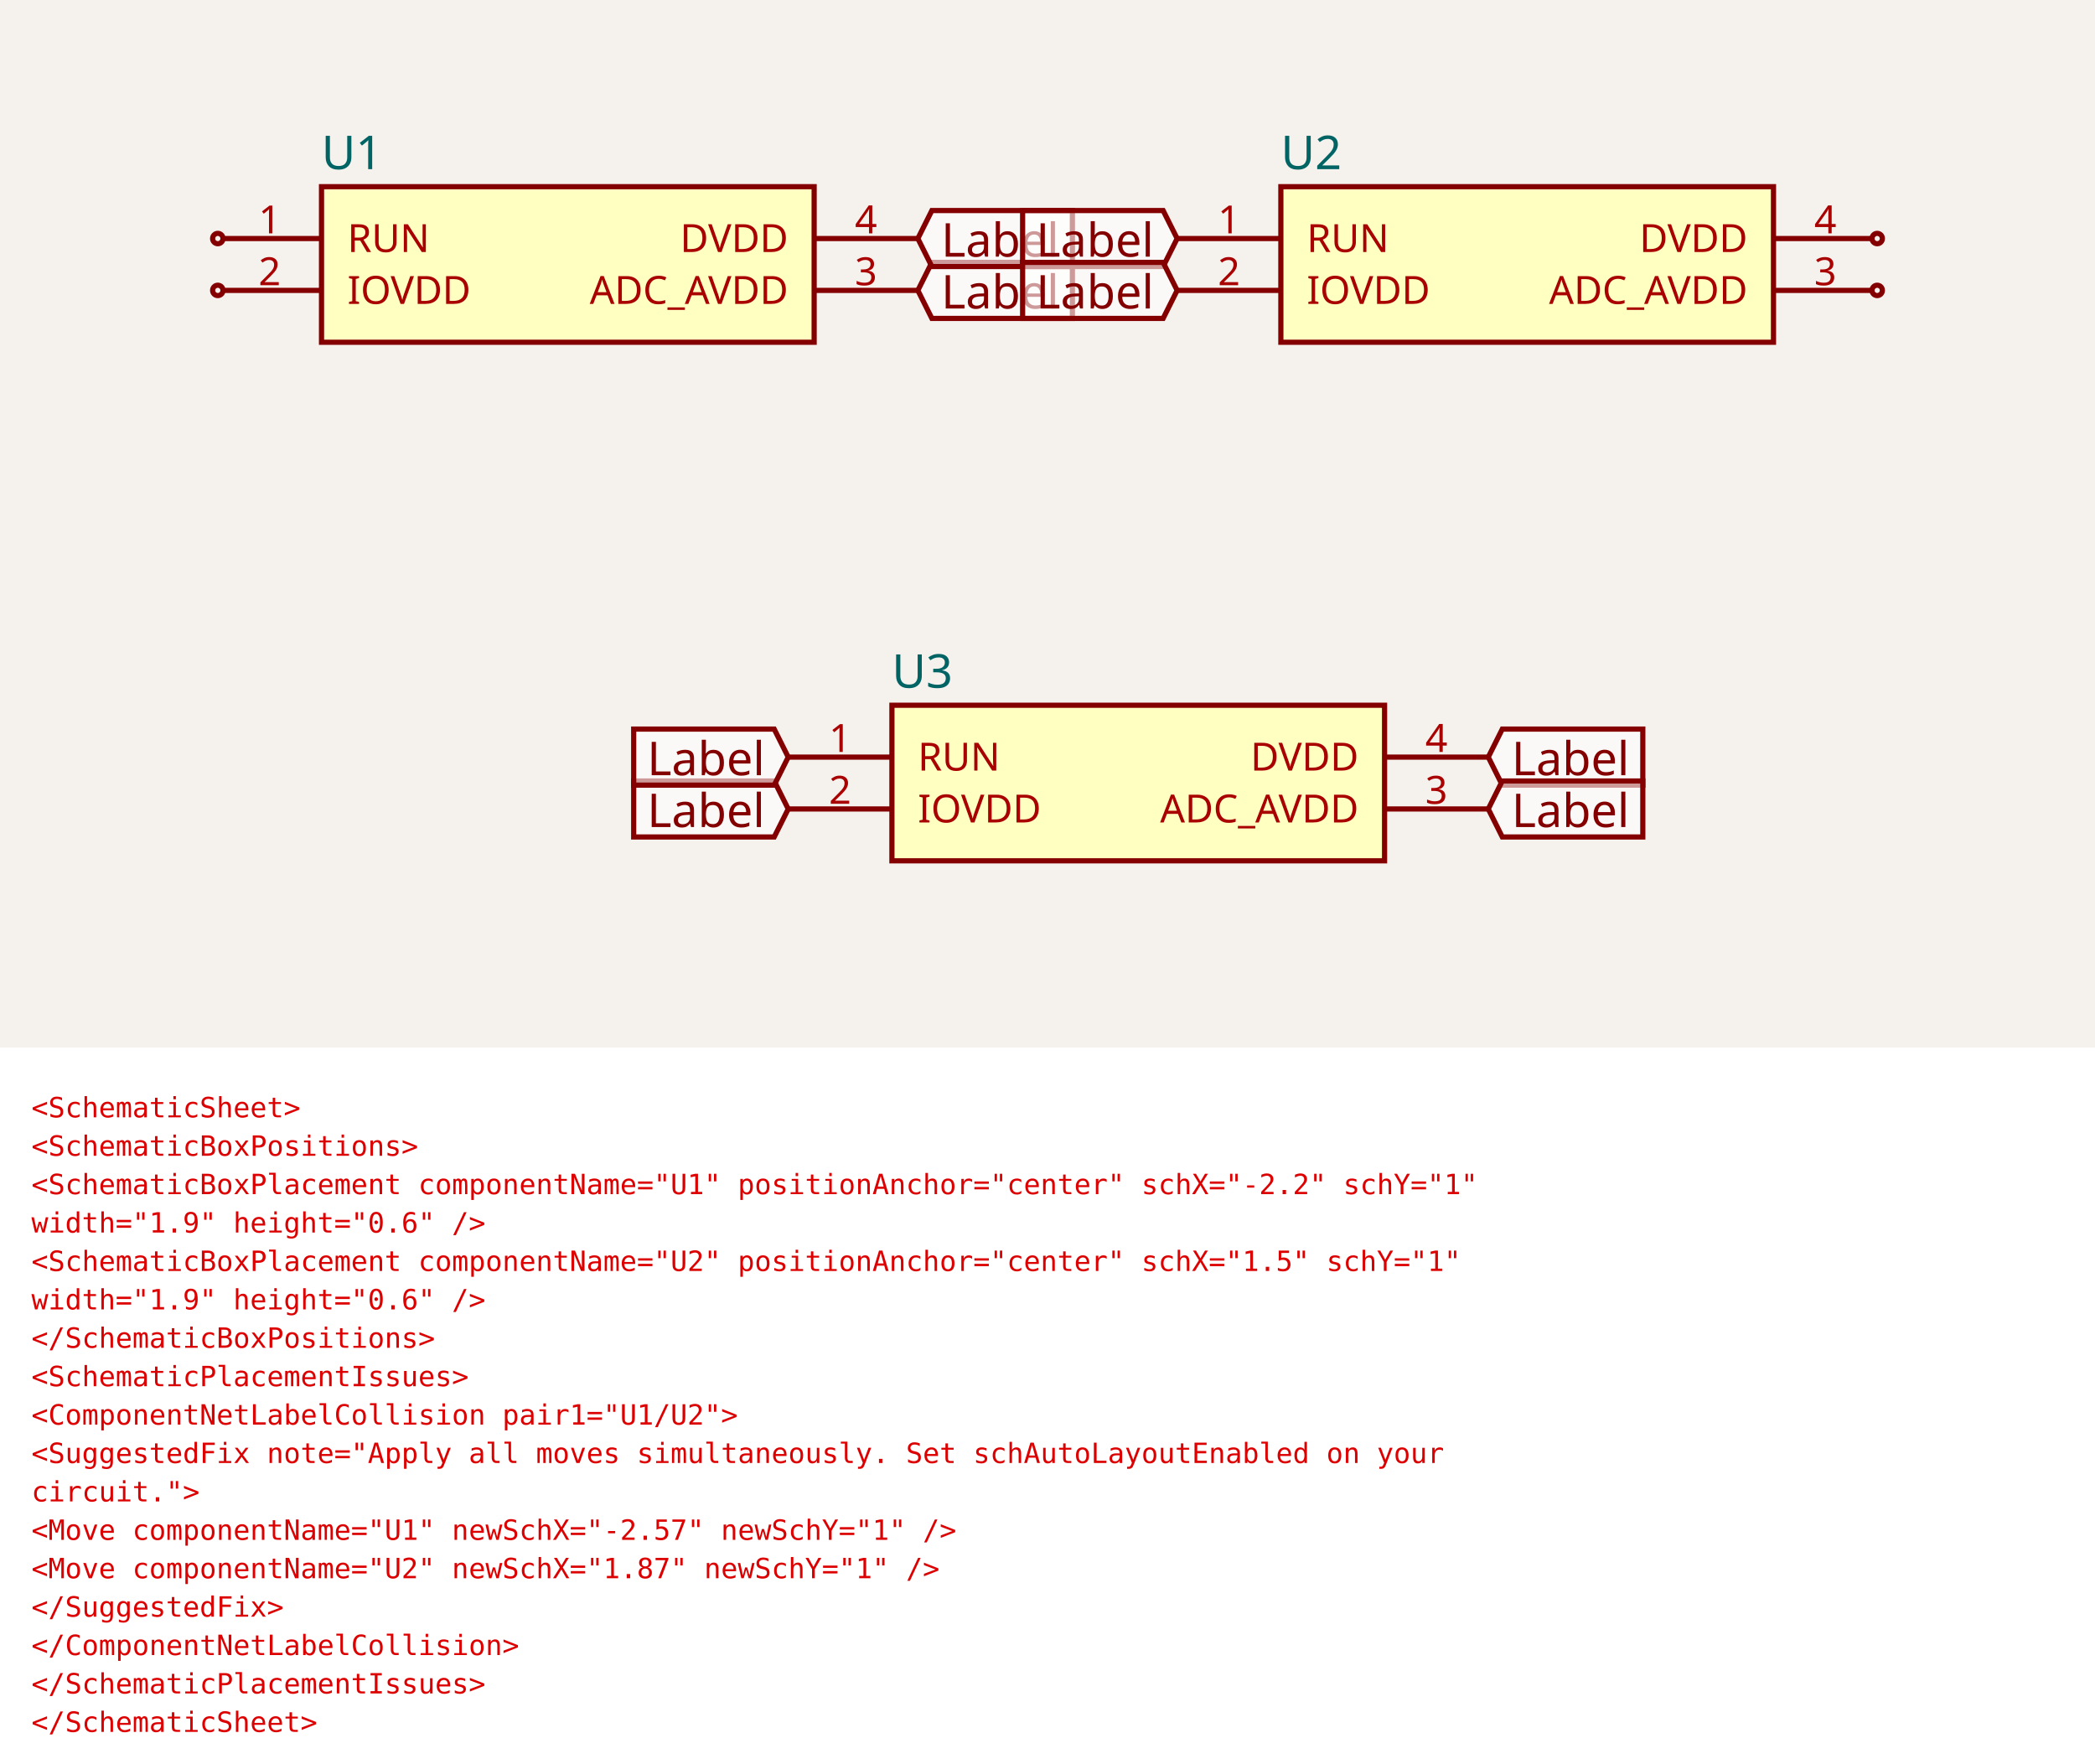
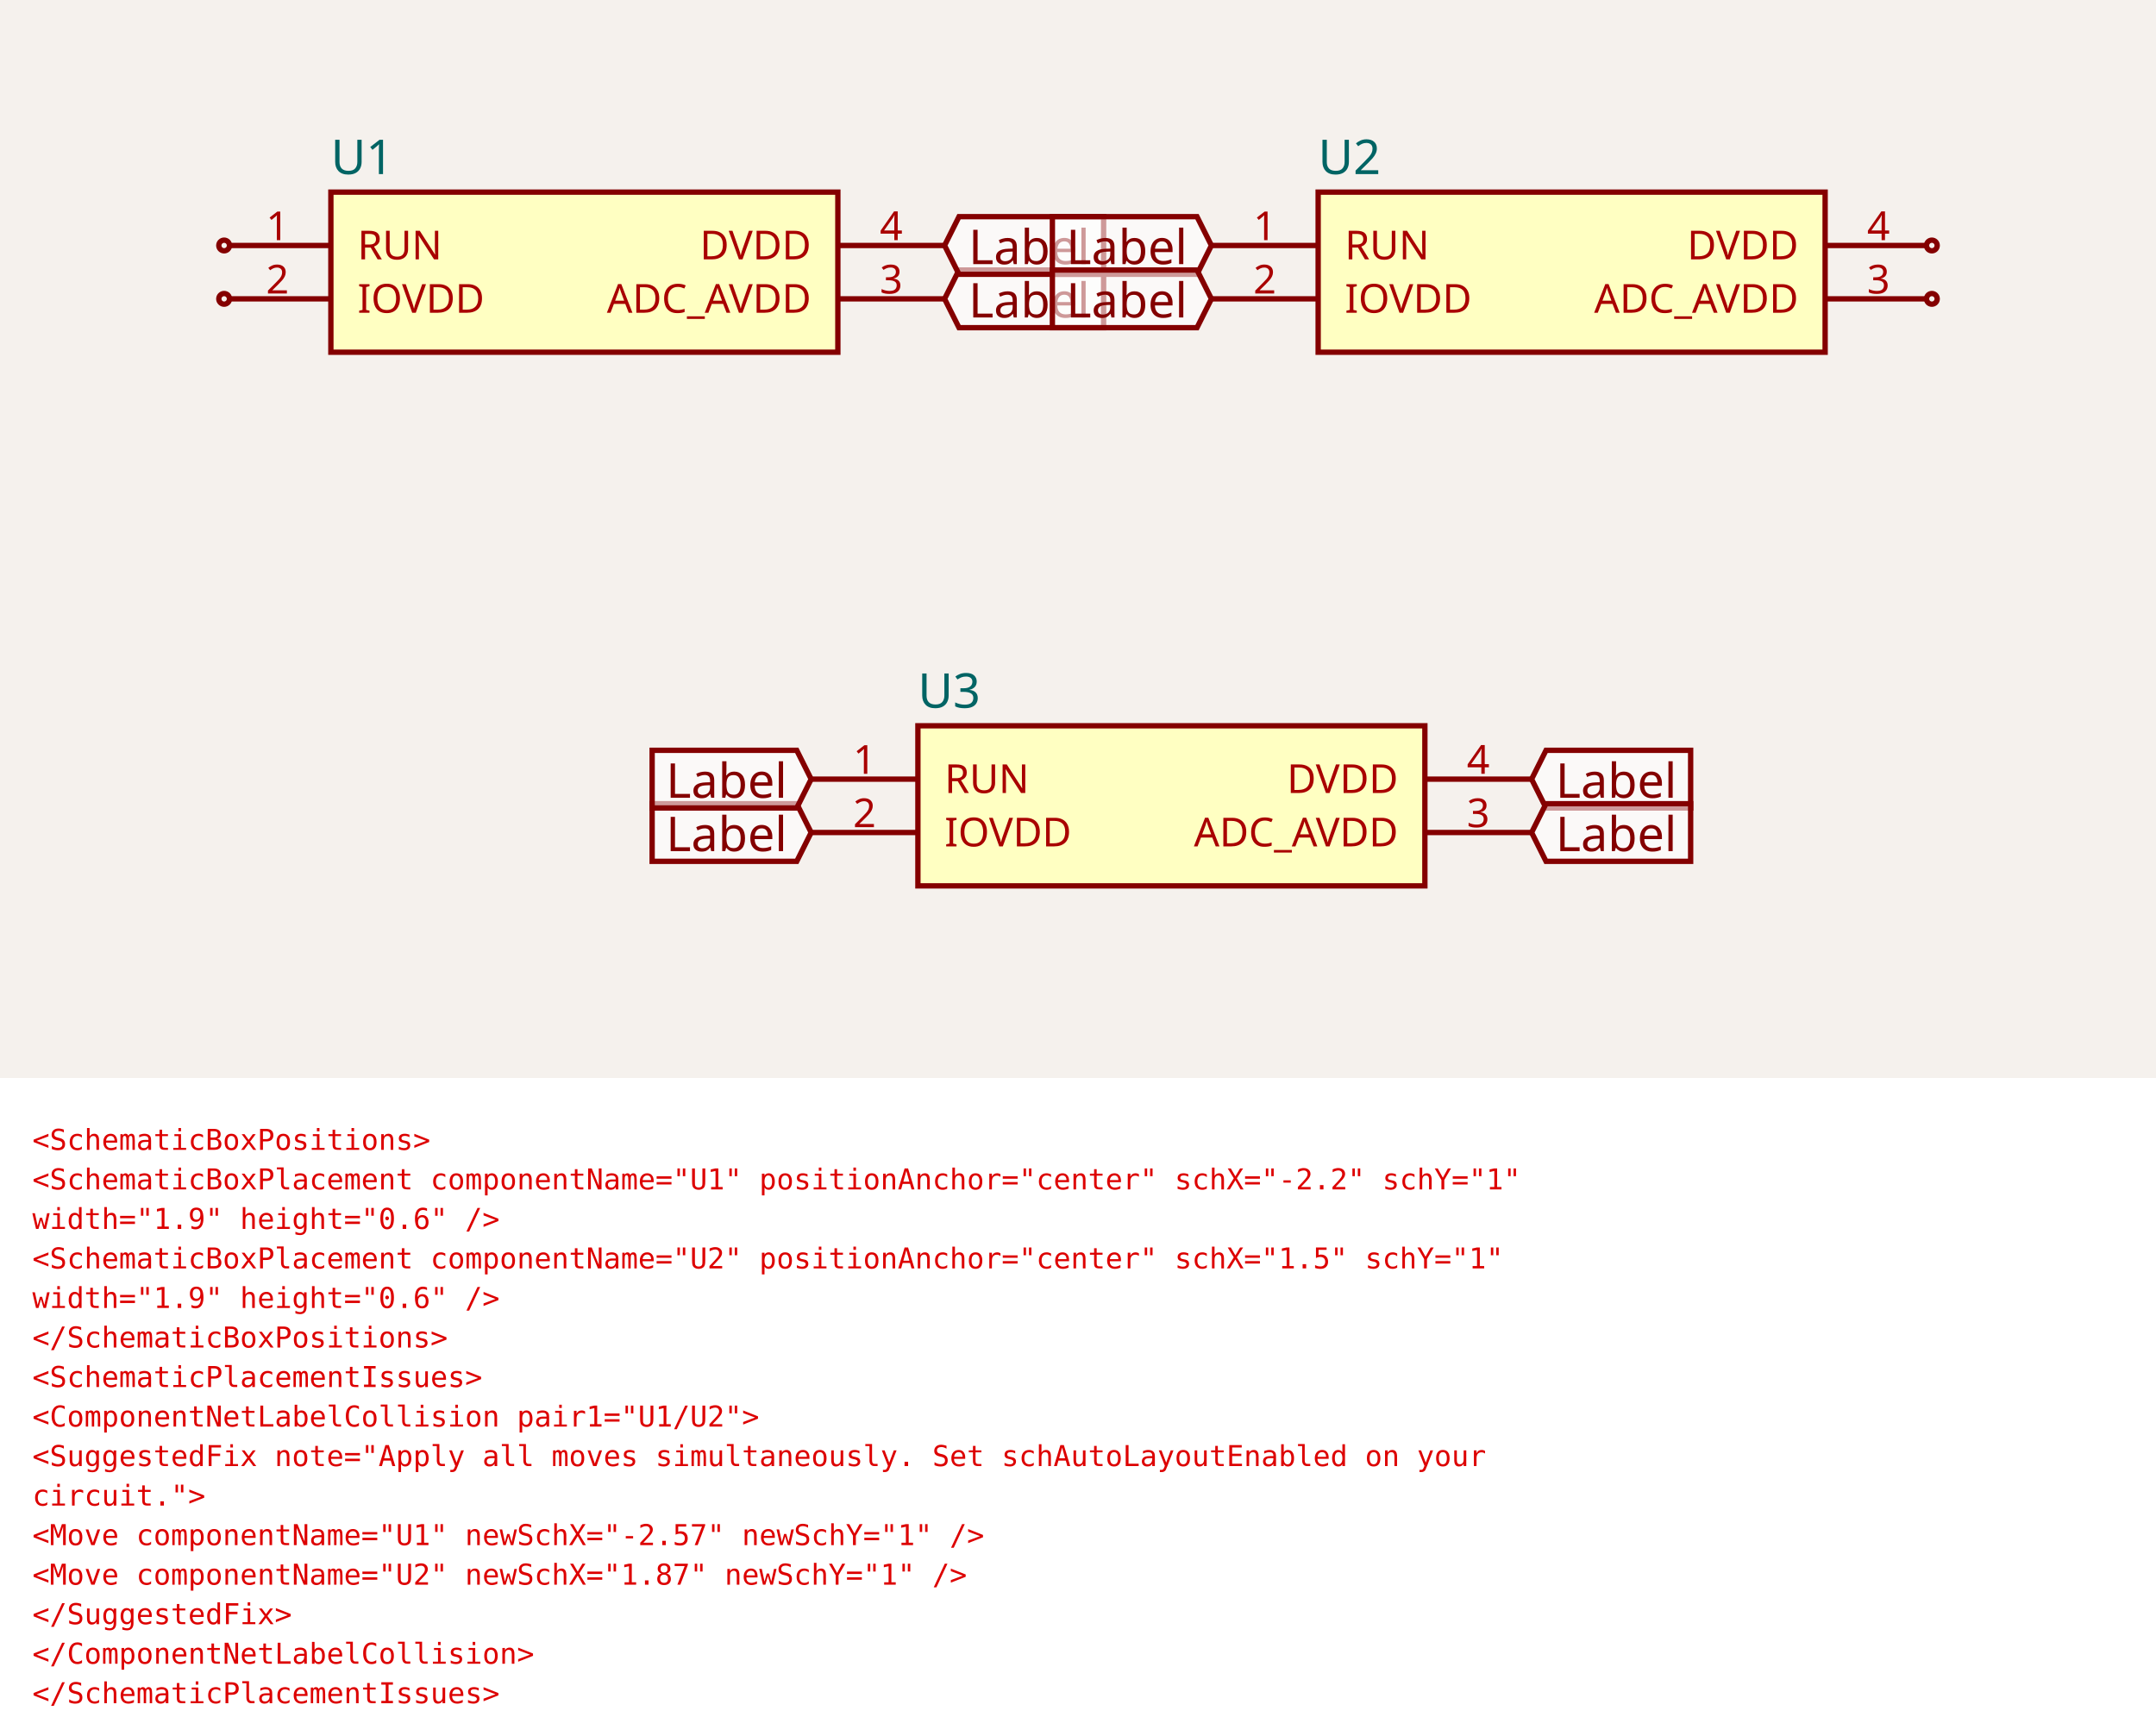
- <svg xmlns="http://www.w3.org/2000/svg" width="1200" height="1010" viewBox="0 0 1200 1010" role="img" aria-label="schematic analysis fixture">
+ <svg xmlns="http://www.w3.org/2000/svg" width="1200" height="966" viewBox="0 0 1200 966" role="img" aria-label="schematic analysis fixture">
  <g transform="translate(0, 0)">
    <style>
              .boundary { fill: rgb(245, 241, 237); }
              .schematic-boundary { fill: none; stroke: #fff; }
              .component { fill: none; stroke: rgb(132, 0, 0); }
              .chip { fill: rgb(255, 255, 194); stroke: rgb(132, 0, 0); }
              .component-pin { fill: none; stroke: rgb(132, 0, 0); }
              /* Basic per-trace hover fallback */
              .trace:hover {
                filter: invert(1);
              }
              .trace:hover .trace-crossing-outline {
                opacity: 0;
              }
              .trace:hover .trace-junction {
                filter: invert(1);
              }
              /* Net-hover highlighting: when a trace or its overlays are hovered,
                 invert color for all traces (base + overlays) sharing the same
                 subcircuit connectivity key. Also hide crossing outline during hover. */

              .text { font-family: sans-serif; fill: rgb(0, 150, 0); }
              .pin-number { fill: rgb(169, 0, 0); }
              .port-label { fill: rgb(0, 100, 100); }
              .component-name { fill: rgb(0, 100, 100); }

            </style>
    <rect class="boundary" x="0" y="0" width="1200" height="600" />
    <g class="sch-component" data-circuit-json-type="schematic_component" data-schematic-component-id="schematic_component_0">
      <rect class="component chip sch-component-body" x="184.158" y="106.931" width="282.178" height="89.109" stroke-width="2.97px" fill="rgb(255, 255, 194)" stroke="rgb(132, 0, 0)" />
      <rect class="component-overlay sch-component-overlay" x="184.158" y="106.931" width="282.178" height="89.109" fill="transparent" />
      <text class="sch-text" x="184.158" y="215.347" fill="#006464" text-anchor="start" dominant-baseline="middle" font-family="sans-serif" font-size="26.733px" transform="rotate(0, 184.1584, 215.3465)" />
      <text class="sch-text" x="184.158" y="87.624" fill="#006464" text-anchor="start" dominant-baseline="middle" font-family="sans-serif" font-size="26.733px" transform="rotate(0, 184.1584, 87.62376)">U1</text>
      <line class="component-pin sch-component-pin sch-port-line" x1="184.158" y1="136.634" x2="127.723" y2="136.634" stroke-width="2.97px" />
      <g class="sch-port" data-schematic-port-id="source_port_0">
        <circle class="component-pin sch-component-pin sch-port-terminal" cx="124.752" cy="136.634" r="2.97" stroke-width="2.97px" />
        <rect x="121.782" y="133.663" width="5.941" height="5.941" opacity="0" />
      </g>
      <text class="pin-number sch-pin-number" x="154.455" y="133.663" style="font-family: sans-serif;" fill="rgb(169, 0, 0)" text-anchor="middle" dominant-baseline="auto" font-size="22.277px" transform="">1</text>
      <text class="pin-number sch-pin-label" x="199.01" y="136.634" style="font-family: sans-serif;" fill="rgb(169, 0, 0)" text-anchor="start" dominant-baseline="middle" font-size="22.277px" transform="">RUN</text>
      <line class="component-pin sch-component-pin sch-port-line" x1="184.158" y1="166.337" x2="127.723" y2="166.337" stroke-width="2.97px" />
      <g class="sch-port" data-schematic-port-id="source_port_1">
        <circle class="component-pin sch-component-pin sch-port-terminal" cx="124.752" cy="166.337" r="2.97" stroke-width="2.97px" />
        <rect x="121.782" y="163.366" width="5.941" height="5.941" opacity="0" />
      </g>
      <text class="pin-number sch-pin-number" x="154.455" y="163.366" style="font-family: sans-serif;" fill="rgb(169, 0, 0)" text-anchor="middle" dominant-baseline="auto" font-size="22.277px" transform="">2</text>
      <text class="pin-number sch-pin-label" x="199.01" y="166.337" style="font-family: sans-serif;" fill="rgb(169, 0, 0)" text-anchor="start" dominant-baseline="middle" font-size="22.277px" transform="">IOVDD</text>
      <line class="component-pin sch-component-pin sch-port-line" x1="466.337" y1="166.337" x2="525.743" y2="166.337" stroke-width="2.97px" />
      <g class="sch-port" data-schematic-port-id="source_port_2">
        <rect x="522.772" y="163.366" width="5.941" height="5.941" opacity="0" />
      </g>
      <text class="pin-number sch-pin-number" x="496.04" y="163.366" style="font-family: sans-serif;" fill="rgb(169, 0, 0)" text-anchor="middle" dominant-baseline="auto" font-size="22.277px" transform="">3</text>
      <text class="pin-number sch-pin-label" x="451.485" y="166.337" style="font-family: sans-serif;" fill="rgb(169, 0, 0)" text-anchor="end" dominant-baseline="middle" font-size="22.277px" transform="">ADC_AVDD</text>
      <line class="component-pin sch-component-pin sch-port-line" x1="466.337" y1="136.634" x2="525.743" y2="136.634" stroke-width="2.97px" />
      <g class="sch-port" data-schematic-port-id="source_port_3">
        <rect x="522.772" y="133.663" width="5.941" height="5.941" opacity="0" />
      </g>
      <text class="pin-number sch-pin-number" x="496.04" y="133.663" style="font-family: sans-serif;" fill="rgb(169, 0, 0)" text-anchor="middle" dominant-baseline="auto" font-size="22.277px" transform="">4</text>
      <text class="pin-number sch-pin-label" x="451.485" y="136.634" style="font-family: sans-serif;" fill="rgb(169, 0, 0)" text-anchor="end" dominant-baseline="middle" font-size="22.277px" transform="">DVDD</text>
    </g>
    <g class="sch-component" data-circuit-json-type="schematic_component" data-schematic-component-id="schematic_component_1">
      <rect class="component chip sch-component-body" x="733.663" y="106.931" width="282.178" height="89.109" stroke-width="2.97px" fill="rgb(255, 255, 194)" stroke="rgb(132, 0, 0)" />
      <rect class="component-overlay sch-component-overlay" x="733.663" y="106.931" width="282.178" height="89.109" fill="transparent" />
      <text class="sch-text" x="733.663" y="215.347" fill="#006464" text-anchor="start" dominant-baseline="middle" font-family="sans-serif" font-size="26.733px" transform="rotate(0, 733.6634, 215.3465)" />
      <text class="sch-text" x="733.663" y="87.624" fill="#006464" text-anchor="start" dominant-baseline="middle" font-family="sans-serif" font-size="26.733px" transform="rotate(0, 733.6634, 87.62376)">U2</text>
      <line class="component-pin sch-component-pin sch-port-line" x1="733.663" y1="136.634" x2="674.257" y2="136.634" stroke-width="2.97px" />
      <g class="sch-port" data-schematic-port-id="source_port_4">
        <rect x="671.287" y="133.663" width="5.941" height="5.941" opacity="0" />
      </g>
      <text class="pin-number sch-pin-number" x="703.96" y="133.663" style="font-family: sans-serif;" fill="rgb(169, 0, 0)" text-anchor="middle" dominant-baseline="auto" font-size="22.277px" transform="">1</text>
      <text class="pin-number sch-pin-label" x="748.515" y="136.634" style="font-family: sans-serif;" fill="rgb(169, 0, 0)" text-anchor="start" dominant-baseline="middle" font-size="22.277px" transform="">RUN</text>
      <line class="component-pin sch-component-pin sch-port-line" x1="733.663" y1="166.337" x2="674.257" y2="166.337" stroke-width="2.97px" />
      <g class="sch-port" data-schematic-port-id="source_port_5">
        <rect x="671.287" y="163.366" width="5.941" height="5.941" opacity="0" />
      </g>
      <text class="pin-number sch-pin-number" x="703.96" y="163.366" style="font-family: sans-serif;" fill="rgb(169, 0, 0)" text-anchor="middle" dominant-baseline="auto" font-size="22.277px" transform="">2</text>
      <text class="pin-number sch-pin-label" x="748.515" y="166.337" style="font-family: sans-serif;" fill="rgb(169, 0, 0)" text-anchor="start" dominant-baseline="middle" font-size="22.277px" transform="">IOVDD</text>
      <line class="component-pin sch-component-pin sch-port-line" x1="1015.842" y1="166.337" x2="1072.277" y2="166.337" stroke-width="2.97px" />
      <g class="sch-port" data-schematic-port-id="source_port_6">
        <circle class="component-pin sch-component-pin sch-port-terminal" cx="1075.248" cy="166.337" r="2.97" stroke-width="2.97px" />
        <rect x="1072.277" y="163.366" width="5.941" height="5.941" opacity="0" />
      </g>
      <text class="pin-number sch-pin-number" x="1045.545" y="163.366" style="font-family: sans-serif;" fill="rgb(169, 0, 0)" text-anchor="middle" dominant-baseline="auto" font-size="22.277px" transform="">3</text>
      <text class="pin-number sch-pin-label" x="1000.99" y="166.337" style="font-family: sans-serif;" fill="rgb(169, 0, 0)" text-anchor="end" dominant-baseline="middle" font-size="22.277px" transform="">ADC_AVDD</text>
      <line class="component-pin sch-component-pin sch-port-line" x1="1015.842" y1="136.634" x2="1072.277" y2="136.634" stroke-width="2.97px" />
      <g class="sch-port" data-schematic-port-id="source_port_7">
        <circle class="component-pin sch-component-pin sch-port-terminal" cx="1075.248" cy="136.634" r="2.97" stroke-width="2.97px" />
        <rect x="1072.277" y="133.663" width="5.941" height="5.941" opacity="0" />
      </g>
      <text class="pin-number sch-pin-number" x="1045.545" y="133.663" style="font-family: sans-serif;" fill="rgb(169, 0, 0)" text-anchor="middle" dominant-baseline="auto" font-size="22.277px" transform="">4</text>
      <text class="pin-number sch-pin-label" x="1000.99" y="136.634" style="font-family: sans-serif;" fill="rgb(169, 0, 0)" text-anchor="end" dominant-baseline="middle" font-size="22.277px" transform="">DVDD</text>
    </g>
    <g class="sch-component" data-circuit-json-type="schematic_component" data-schematic-component-id="schematic_component_2">
      <rect class="component chip sch-component-body" x="510.891" y="403.96" width="282.178" height="89.109" stroke-width="2.97px" fill="rgb(255, 255, 194)" stroke="rgb(132, 0, 0)" />
      <rect class="component-overlay sch-component-overlay" x="510.891" y="403.96" width="282.178" height="89.109" fill="transparent" />
      <text class="sch-text" x="510.891" y="512.376" fill="#006464" text-anchor="start" dominant-baseline="middle" font-family="sans-serif" font-size="26.733px" transform="rotate(0, 510.8911, 512.3762)" />
      <text class="sch-text" x="510.891" y="384.653" fill="#006464" text-anchor="start" dominant-baseline="middle" font-family="sans-serif" font-size="26.733px" transform="rotate(0, 510.8911, 384.6535)">U3</text>
      <line class="component-pin sch-component-pin sch-port-line" x1="510.891" y1="433.663" x2="451.485" y2="433.663" stroke-width="2.97px" />
      <g class="sch-port" data-schematic-port-id="source_port_8">
        <rect x="448.515" y="430.693" width="5.941" height="5.941" opacity="0" />
      </g>
      <text class="pin-number sch-pin-number" x="481.188" y="430.693" style="font-family: sans-serif;" fill="rgb(169, 0, 0)" text-anchor="middle" dominant-baseline="auto" font-size="22.277px" transform="">1</text>
      <text class="pin-number sch-pin-label" x="525.743" y="433.663" style="font-family: sans-serif;" fill="rgb(169, 0, 0)" text-anchor="start" dominant-baseline="middle" font-size="22.277px" transform="">RUN</text>
      <line class="component-pin sch-component-pin sch-port-line" x1="510.891" y1="463.366" x2="451.485" y2="463.366" stroke-width="2.97px" />
      <g class="sch-port" data-schematic-port-id="source_port_9">
        <rect x="448.515" y="460.396" width="5.941" height="5.941" opacity="0" />
      </g>
      <text class="pin-number sch-pin-number" x="481.188" y="460.396" style="font-family: sans-serif;" fill="rgb(169, 0, 0)" text-anchor="middle" dominant-baseline="auto" font-size="22.277px" transform="">2</text>
      <text class="pin-number sch-pin-label" x="525.743" y="463.366" style="font-family: sans-serif;" fill="rgb(169, 0, 0)" text-anchor="start" dominant-baseline="middle" font-size="22.277px" transform="">IOVDD</text>
      <line class="component-pin sch-component-pin sch-port-line" x1="793.069" y1="463.366" x2="852.475" y2="463.366" stroke-width="2.97px" />
      <g class="sch-port" data-schematic-port-id="source_port_10">
        <rect x="849.505" y="460.396" width="5.941" height="5.941" opacity="0" />
      </g>
      <text class="pin-number sch-pin-number" x="822.772" y="460.396" style="font-family: sans-serif;" fill="rgb(169, 0, 0)" text-anchor="middle" dominant-baseline="auto" font-size="22.277px" transform="">3</text>
      <text class="pin-number sch-pin-label" x="778.218" y="463.366" style="font-family: sans-serif;" fill="rgb(169, 0, 0)" text-anchor="end" dominant-baseline="middle" font-size="22.277px" transform="">ADC_AVDD</text>
      <line class="component-pin sch-component-pin sch-port-line" x1="793.069" y1="433.663" x2="852.475" y2="433.663" stroke-width="2.97px" />
      <g class="sch-port" data-schematic-port-id="source_port_11">
        <rect x="849.505" y="430.693" width="5.941" height="5.941" opacity="0" />
      </g>
      <text class="pin-number sch-pin-number" x="822.772" y="430.693" style="font-family: sans-serif;" fill="rgb(169, 0, 0)" text-anchor="middle" dominant-baseline="auto" font-size="22.277px" transform="">4</text>
      <text class="pin-number sch-pin-label" x="778.218" y="433.663" style="font-family: sans-serif;" fill="rgb(169, 0, 0)" text-anchor="end" dominant-baseline="middle" font-size="22.277px" transform="">DVDD</text>
    </g>
    <g class="schematic-port-hover sch-port-hover" data-schematic-port-id="source_port_0">
      <circle cx="124.752" cy="136.634" r="5.941" fill="red" opacity="0" />
    </g>
    <g class="schematic-port-hover sch-port-hover" data-schematic-port-id="source_port_1">
      <circle cx="124.752" cy="166.337" r="5.941" fill="red" opacity="0" />
    </g>
    <g class="schematic-port-hover sch-port-hover" data-schematic-port-id="source_port_2">
      <circle cx="525.743" cy="166.337" r="5.941" fill="red" opacity="0" />
    </g>
    <g class="schematic-port-hover sch-port-hover" data-schematic-port-id="source_port_3">
      <circle cx="525.743" cy="136.634" r="5.941" fill="red" opacity="0" />
    </g>
    <g class="schematic-port-hover sch-port-hover" data-schematic-port-id="source_port_4">
      <circle cx="674.257" cy="136.634" r="5.941" fill="red" opacity="0" />
    </g>
    <g class="schematic-port-hover sch-port-hover" data-schematic-port-id="source_port_5">
      <circle cx="674.257" cy="166.337" r="5.941" fill="red" opacity="0" />
    </g>
    <g class="schematic-port-hover sch-port-hover" data-schematic-port-id="source_port_6">
      <circle cx="1075.248" cy="166.337" r="5.941" fill="red" opacity="0" />
    </g>
    <g class="schematic-port-hover sch-port-hover" data-schematic-port-id="source_port_7">
      <circle cx="1075.248" cy="136.634" r="5.941" fill="red" opacity="0" />
    </g>
    <g class="schematic-port-hover sch-port-hover" data-schematic-port-id="source_port_8">
      <circle cx="451.485" cy="433.663" r="5.941" fill="red" opacity="0" />
    </g>
    <g class="schematic-port-hover sch-port-hover" data-schematic-port-id="source_port_9">
      <circle cx="451.485" cy="463.366" r="5.941" fill="red" opacity="0" />
    </g>
    <g class="schematic-port-hover sch-port-hover" data-schematic-port-id="source_port_10">
      <circle cx="852.475" cy="463.366" r="5.941" fill="red" opacity="0" />
    </g>
    <g class="schematic-port-hover sch-port-hover" data-schematic-port-id="source_port_11">
      <circle cx="852.475" cy="433.663" r="5.941" fill="red" opacity="0" />
    </g>
    <path class="net-label sch-net-label" d="     M 525.743,166.337     L 533.762,150.297     L 614.257,150.297     L 614.257,182.376     L 533.762,182.376     Z   " fill="rgba(255, 255, 255, 0.6)" stroke="rgb(132, 0, 0)" stroke-width="2.97px" />
    <text class="net-label-text sch-net-label-text" x="539.109" y="166.337" fill="rgb(132, 0, 0)" text-anchor="start" dominant-baseline="central" font-family="sans-serif" font-variant-numeric="tabular-nums" font-size="26.733px" transform="">Label</text>
    <path class="net-label sch-net-label" d="     M 451.485,463.366     L 443.465,479.406     L 362.97,479.406     L 362.97,447.327     L 443.465,447.327     Z   " fill="rgba(255, 255, 255, 0.6)" stroke="rgb(132, 0, 0)" stroke-width="2.97px" />
    <text class="net-label-text sch-net-label-text" x="438.119" y="463.366" fill="rgb(132, 0, 0)" text-anchor="end" dominant-baseline="central" font-family="sans-serif" font-variant-numeric="tabular-nums" font-size="26.733px" transform="">Label</text>
    <path class="net-label sch-net-label" d="     M 525.743,136.634     L 533.762,120.594     L 614.257,120.594     L 614.257,152.673     L 533.762,152.673     Z   " fill="rgba(255, 255, 255, 0.6)" stroke="rgb(132, 0, 0)" stroke-width="2.97px" />
    <text class="net-label-text sch-net-label-text" x="539.109" y="136.634" fill="rgb(132, 0, 0)" text-anchor="start" dominant-baseline="central" font-family="sans-serif" font-variant-numeric="tabular-nums" font-size="26.733px" transform="">Label</text>
    <path class="net-label sch-net-label" d="     M 451.485,433.663     L 443.465,449.703     L 362.97,449.703     L 362.97,417.624     L 443.465,417.624     Z   " fill="rgba(255, 255, 255, 0.6)" stroke="rgb(132, 0, 0)" stroke-width="2.97px" />
    <text class="net-label-text sch-net-label-text" x="438.119" y="433.663" fill="rgb(132, 0, 0)" text-anchor="end" dominant-baseline="central" font-family="sans-serif" font-variant-numeric="tabular-nums" font-size="26.733px" transform="">Label</text>
    <path class="net-label sch-net-label" d="     M 674.257,136.634     L 666.238,152.673     L 585.743,152.673     L 585.743,120.594     L 666.238,120.594     Z   " fill="rgba(255, 255, 255, 0.6)" stroke="rgb(132, 0, 0)" stroke-width="2.97px" />
    <text class="net-label-text sch-net-label-text" x="660.891" y="136.634" fill="rgb(132, 0, 0)" text-anchor="end" dominant-baseline="central" font-family="sans-serif" font-variant-numeric="tabular-nums" font-size="26.733px" transform="">Label</text>
    <path class="net-label sch-net-label" d="     M 852.475,433.663     L 860.495,417.624     L 940.99,417.624     L 940.99,449.703     L 860.495,449.703     Z   " fill="rgba(255, 255, 255, 0.6)" stroke="rgb(132, 0, 0)" stroke-width="2.97px" />
    <text class="net-label-text sch-net-label-text" x="865.842" y="433.663" fill="rgb(132, 0, 0)" text-anchor="start" dominant-baseline="central" font-family="sans-serif" font-variant-numeric="tabular-nums" font-size="26.733px" transform="">Label</text>
    <path class="net-label sch-net-label" d="     M 674.257,166.337     L 666.238,182.376     L 585.743,182.376     L 585.743,150.297     L 666.238,150.297     Z   " fill="rgba(255, 255, 255, 0.6)" stroke="rgb(132, 0, 0)" stroke-width="2.97px" />
    <text class="net-label-text sch-net-label-text" x="660.891" y="166.337" fill="rgb(132, 0, 0)" text-anchor="end" dominant-baseline="central" font-family="sans-serif" font-variant-numeric="tabular-nums" font-size="26.733px" transform="">Label</text>
    <path class="net-label sch-net-label" d="     M 852.475,463.366     L 860.495,447.327     L 940.99,447.327     L 940.99,479.406     L 860.495,479.406     Z   " fill="rgba(255, 255, 255, 0.6)" stroke="rgb(132, 0, 0)" stroke-width="2.97px" />
    <text class="net-label-text sch-net-label-text" x="865.842" y="463.366" fill="rgb(132, 0, 0)" text-anchor="start" dominant-baseline="central" font-family="sans-serif" font-variant-numeric="tabular-nums" font-size="26.733px" transform="">Label</text>
  </g>
  <g transform="translate(0, 600) scale(1, 1) translate(0, 0)">
    <rect width="100%" height="100%" fill="#fff" />
    <text x="18" y="40" fill="#d00" font-family="Menlo, Consolas, monospace" font-size="16">
-       <tspan x="18" dy="0">&lt;SchematicSheet&gt;</tspan>
-       <tspan x="18" dy="22">&lt;SchematicBoxPositions&gt;</tspan>
+       <tspan x="18" dy="0">&lt;SchematicBoxPositions&gt;</tspan>
      <tspan x="18" dy="22">&lt;SchematicBoxPlacement componentName="U1" positionAnchor="center" schX="-2.2" schY="1"</tspan>
      <tspan x="18" dy="22">  width="1.9" height="0.6" /&gt;</tspan>
      <tspan x="18" dy="22">&lt;SchematicBoxPlacement componentName="U2" positionAnchor="center" schX="1.5" schY="1"</tspan>
      <tspan x="18" dy="22">  width="1.9" height="0.6" /&gt;</tspan>
      <tspan x="18" dy="22">&lt;/SchematicBoxPositions&gt;</tspan>
      <tspan x="18" dy="22">&lt;SchematicPlacementIssues&gt;</tspan>
      <tspan x="18" dy="22">&lt;ComponentNetLabelCollision pair1="U1/U2"&gt;</tspan>
      <tspan x="18" dy="22">  &lt;SuggestedFix note="Apply all moves simultaneously. Set schAutoLayoutEnabled on your</tspan>
      <tspan x="18" dy="22">  circuit."&gt;</tspan>
      <tspan x="18" dy="22">    &lt;Move componentName="U1" newSchX="-2.57" newSchY="1" /&gt;</tspan>
      <tspan x="18" dy="22">    &lt;Move componentName="U2" newSchX="1.87" newSchY="1" /&gt;</tspan>
      <tspan x="18" dy="22">  &lt;/SuggestedFix&gt;</tspan>
      <tspan x="18" dy="22">&lt;/ComponentNetLabelCollision&gt;</tspan>
      <tspan x="18" dy="22">&lt;/SchematicPlacementIssues&gt;</tspan>
-       <tspan x="18" dy="22">&lt;/SchematicSheet&gt;</tspan>
    </text>
  </g>
</svg>
